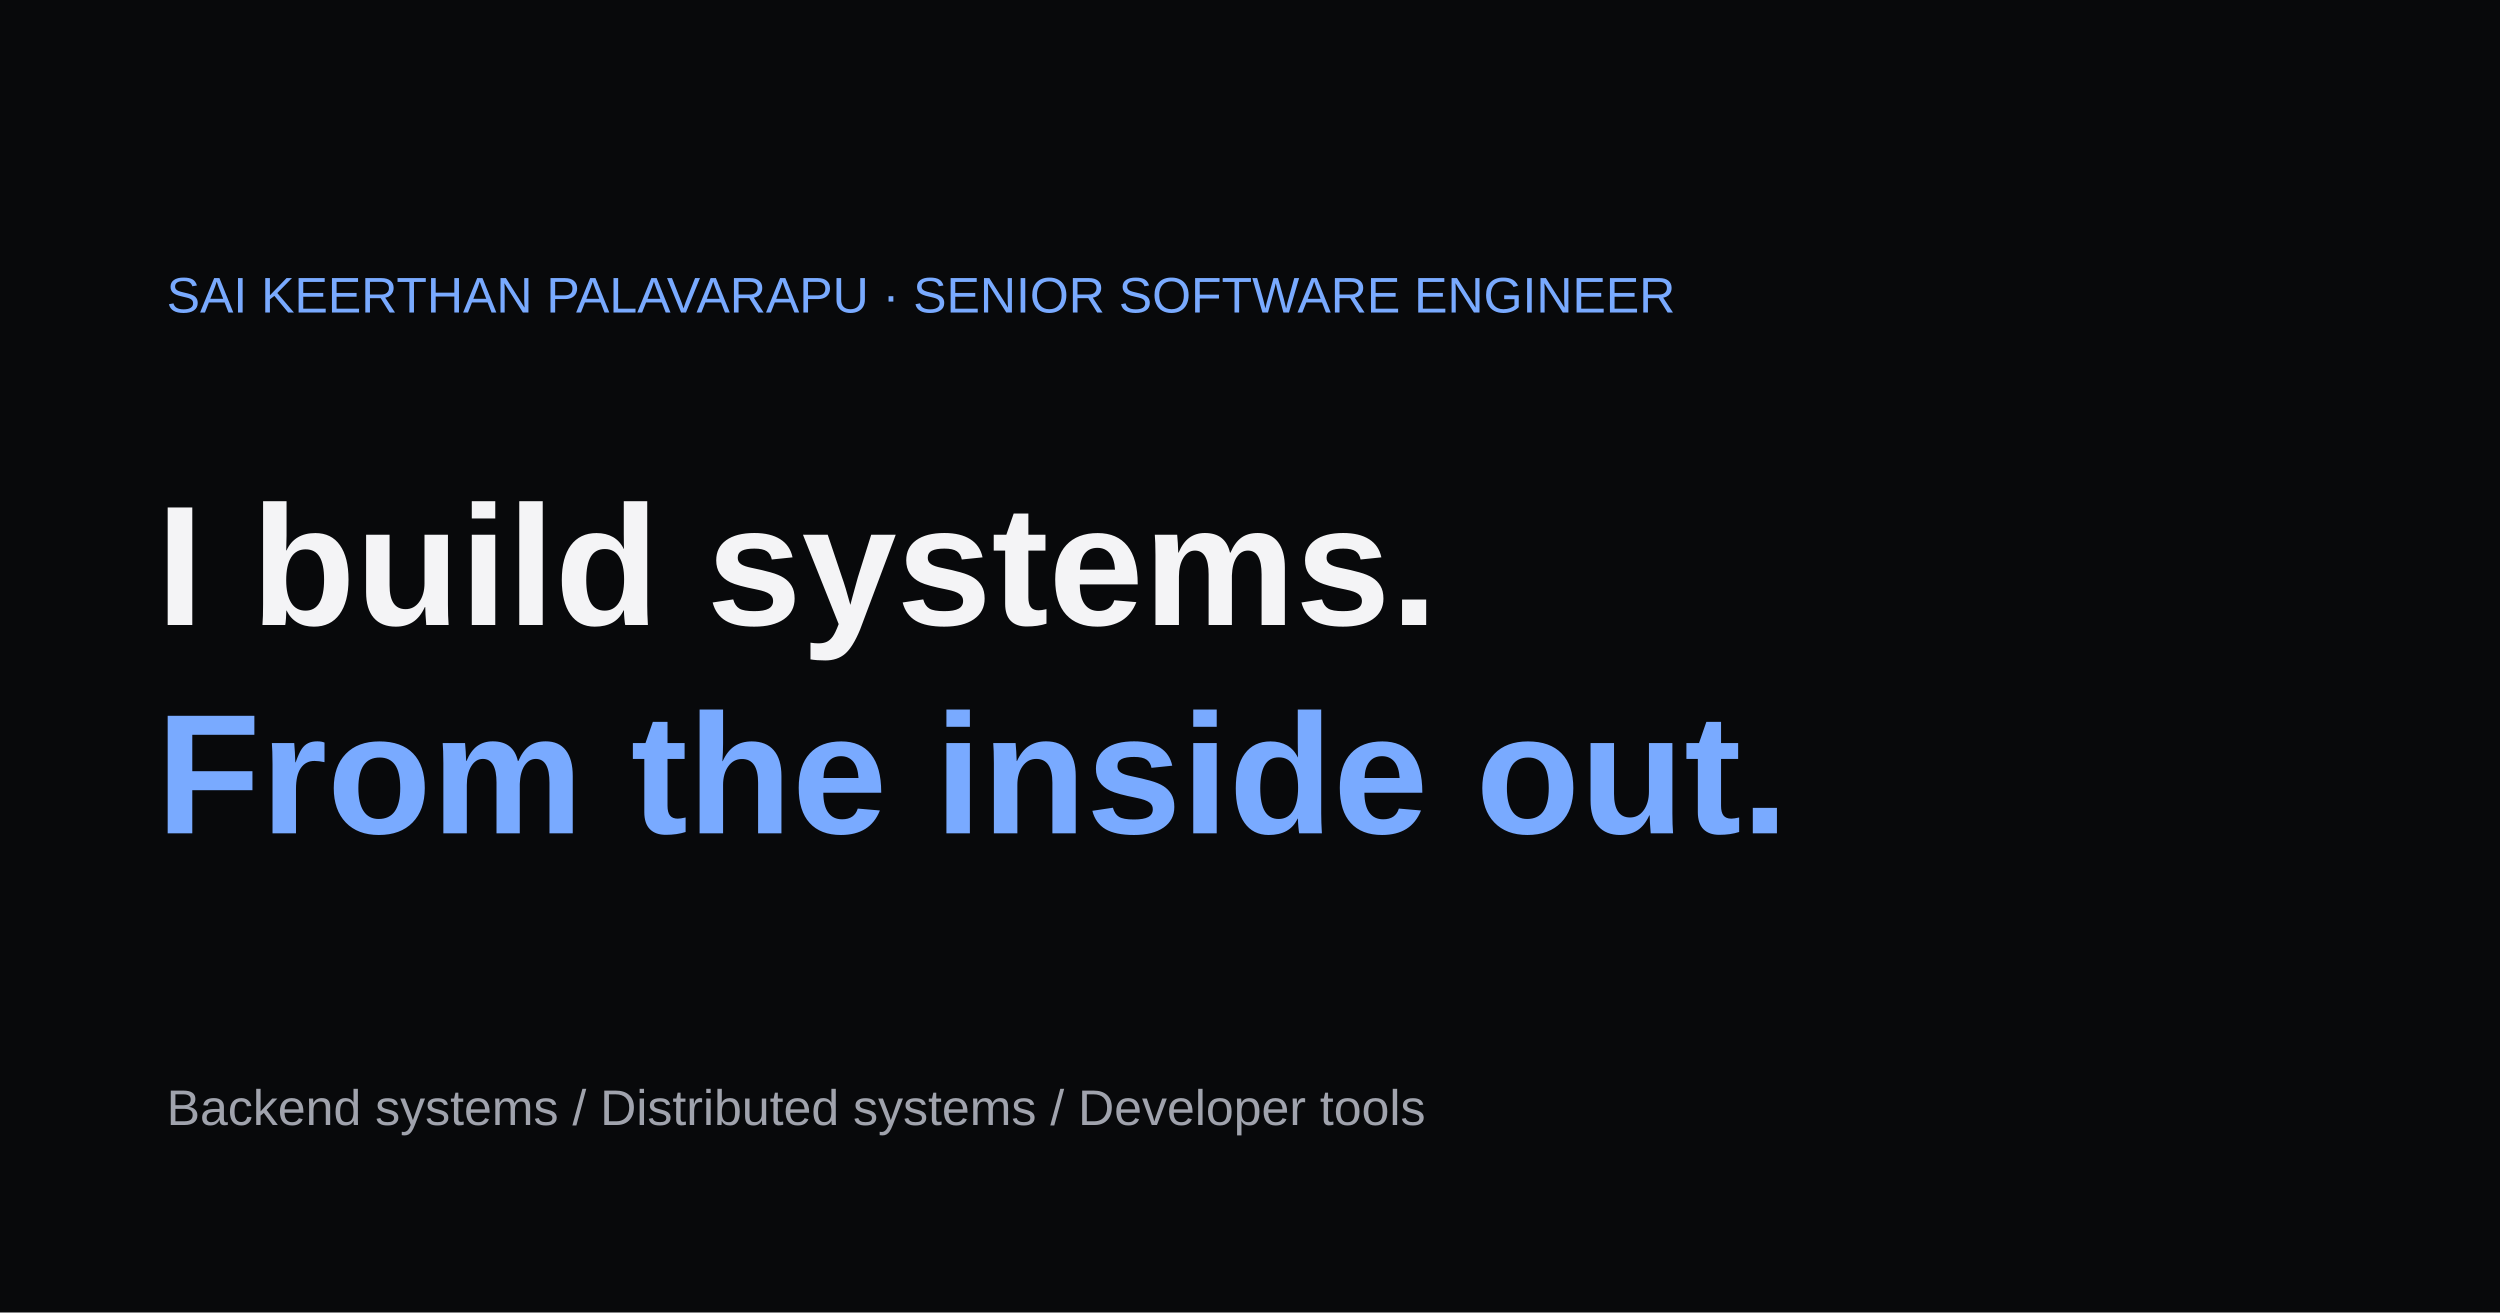
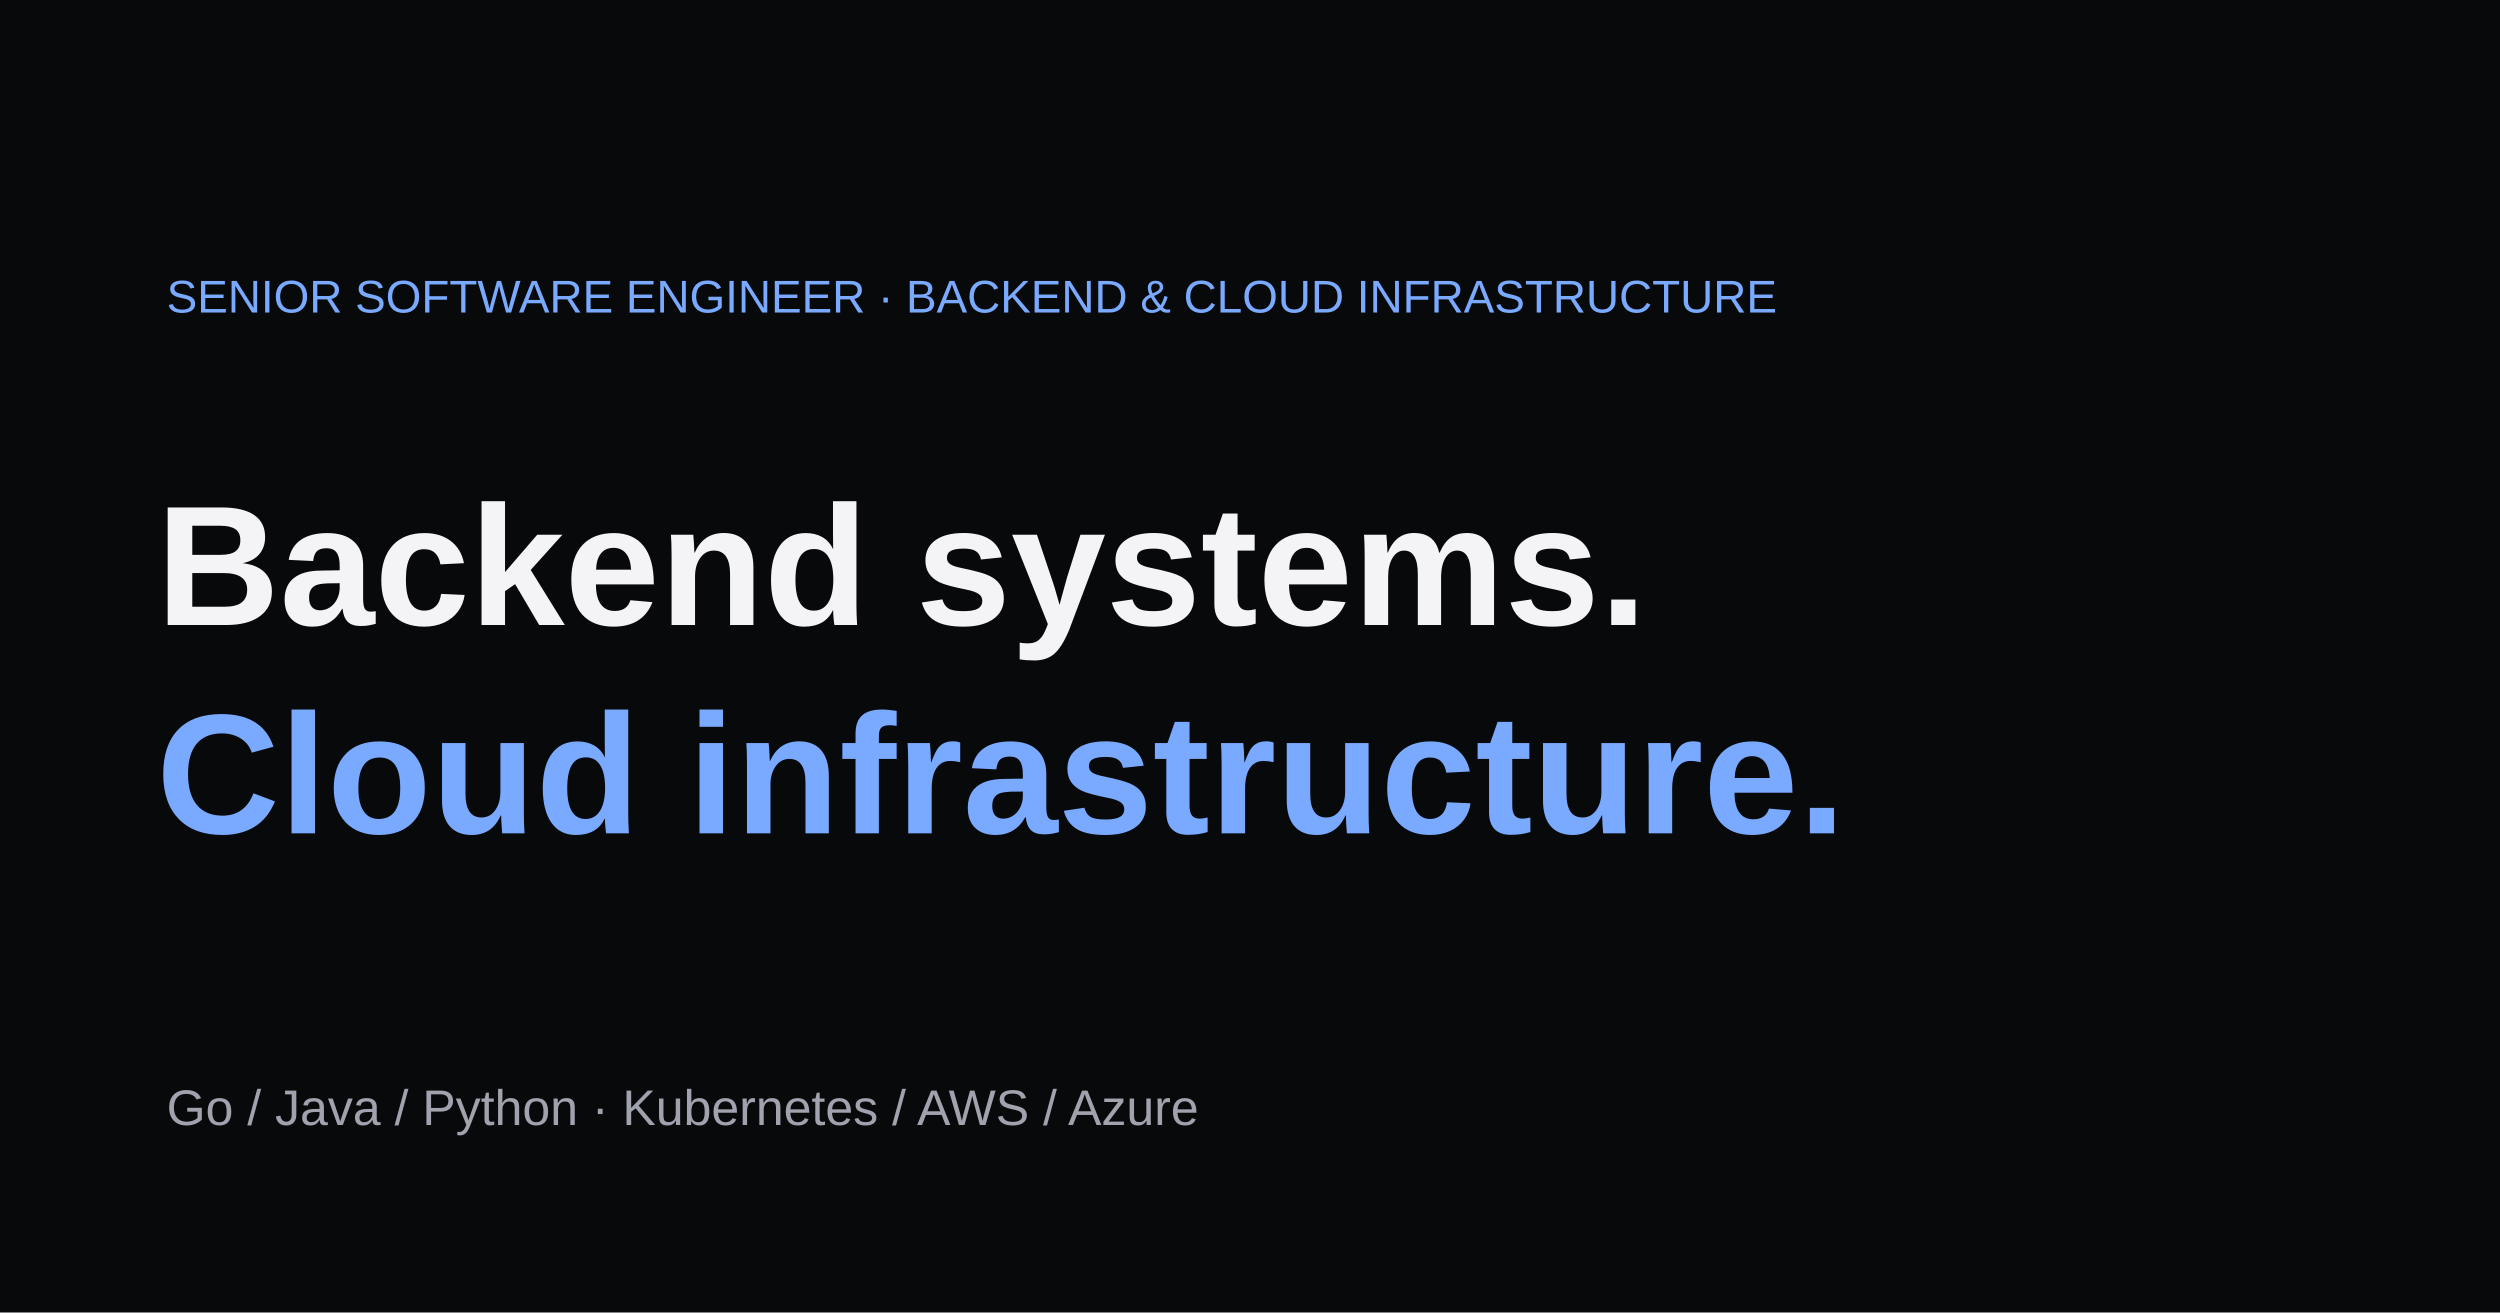
<svg xmlns="http://www.w3.org/2000/svg" width="1200" height="630">
  <rect width="1200" height="630" fill="#08090b" />
-   <text x="80" y="150" font-family="Arial" font-size="24" fill="#79aaff">SAI KEERTHAN PALAVARAPU · SENIOR SOFTWARE ENGINEER</text>
-   <text x="75" y="300" font-family="Arial" font-size="82" font-weight="bold" fill="#f4f4f6">I build systems.</text>
-   <text x="75" y="400" font-family="Arial" font-size="82" font-weight="bold" fill="#79aaff">From the inside out.</text>
-   <text x="80" y="540" font-family="Arial" font-size="24" fill="#a0a3ad">Backend systems / Distributed systems / Developer tools</text>
+   <text x="80" y="150" font-family="Arial" font-size="22" fill="#79aaff">SENIOR SOFTWARE ENGINEER · BACKEND &amp; CLOUD INFRASTRUCTURE</text>
+   <text x="75" y="300" font-family="Arial" font-size="82" font-weight="bold" fill="#f4f4f6">Backend systems.</text>
+   <text x="75" y="400" font-family="Arial" font-size="82" font-weight="bold" fill="#79aaff">Cloud infrastructure.</text>
+   <text x="80" y="540" font-family="Arial" font-size="24" fill="#a0a3ad">Go / Java / Python · Kubernetes / AWS / Azure</text>
</svg>
